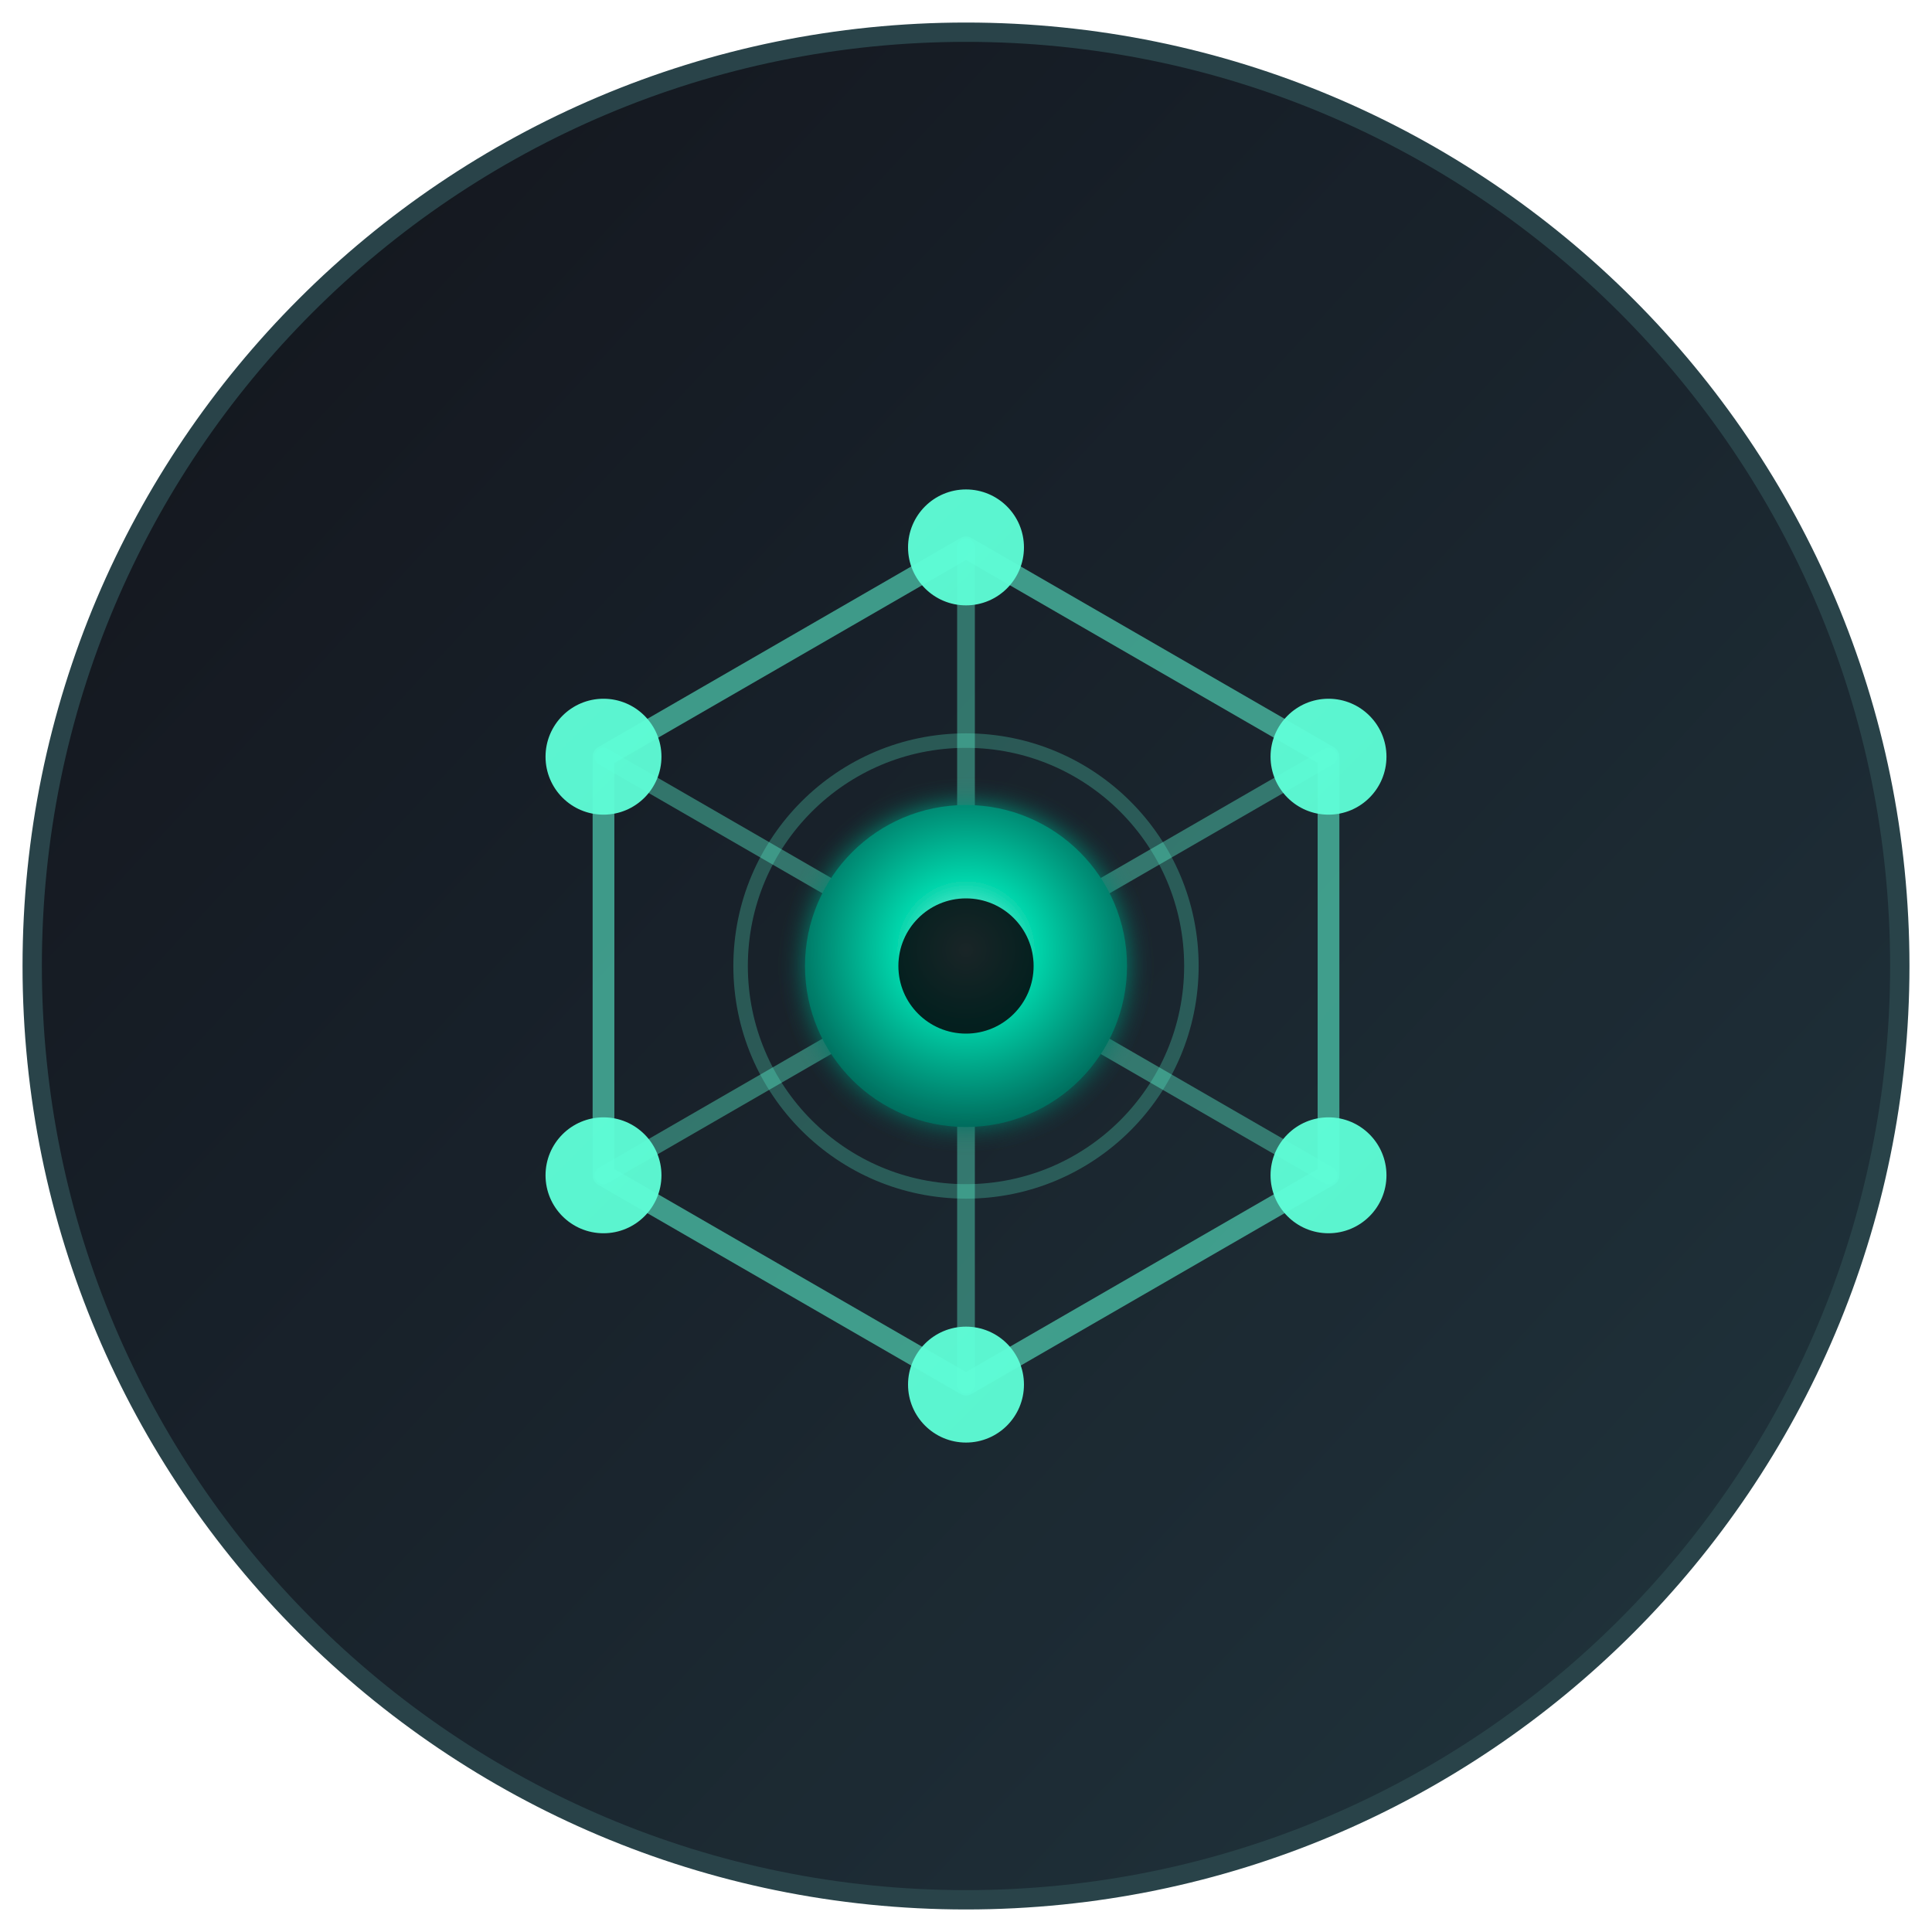
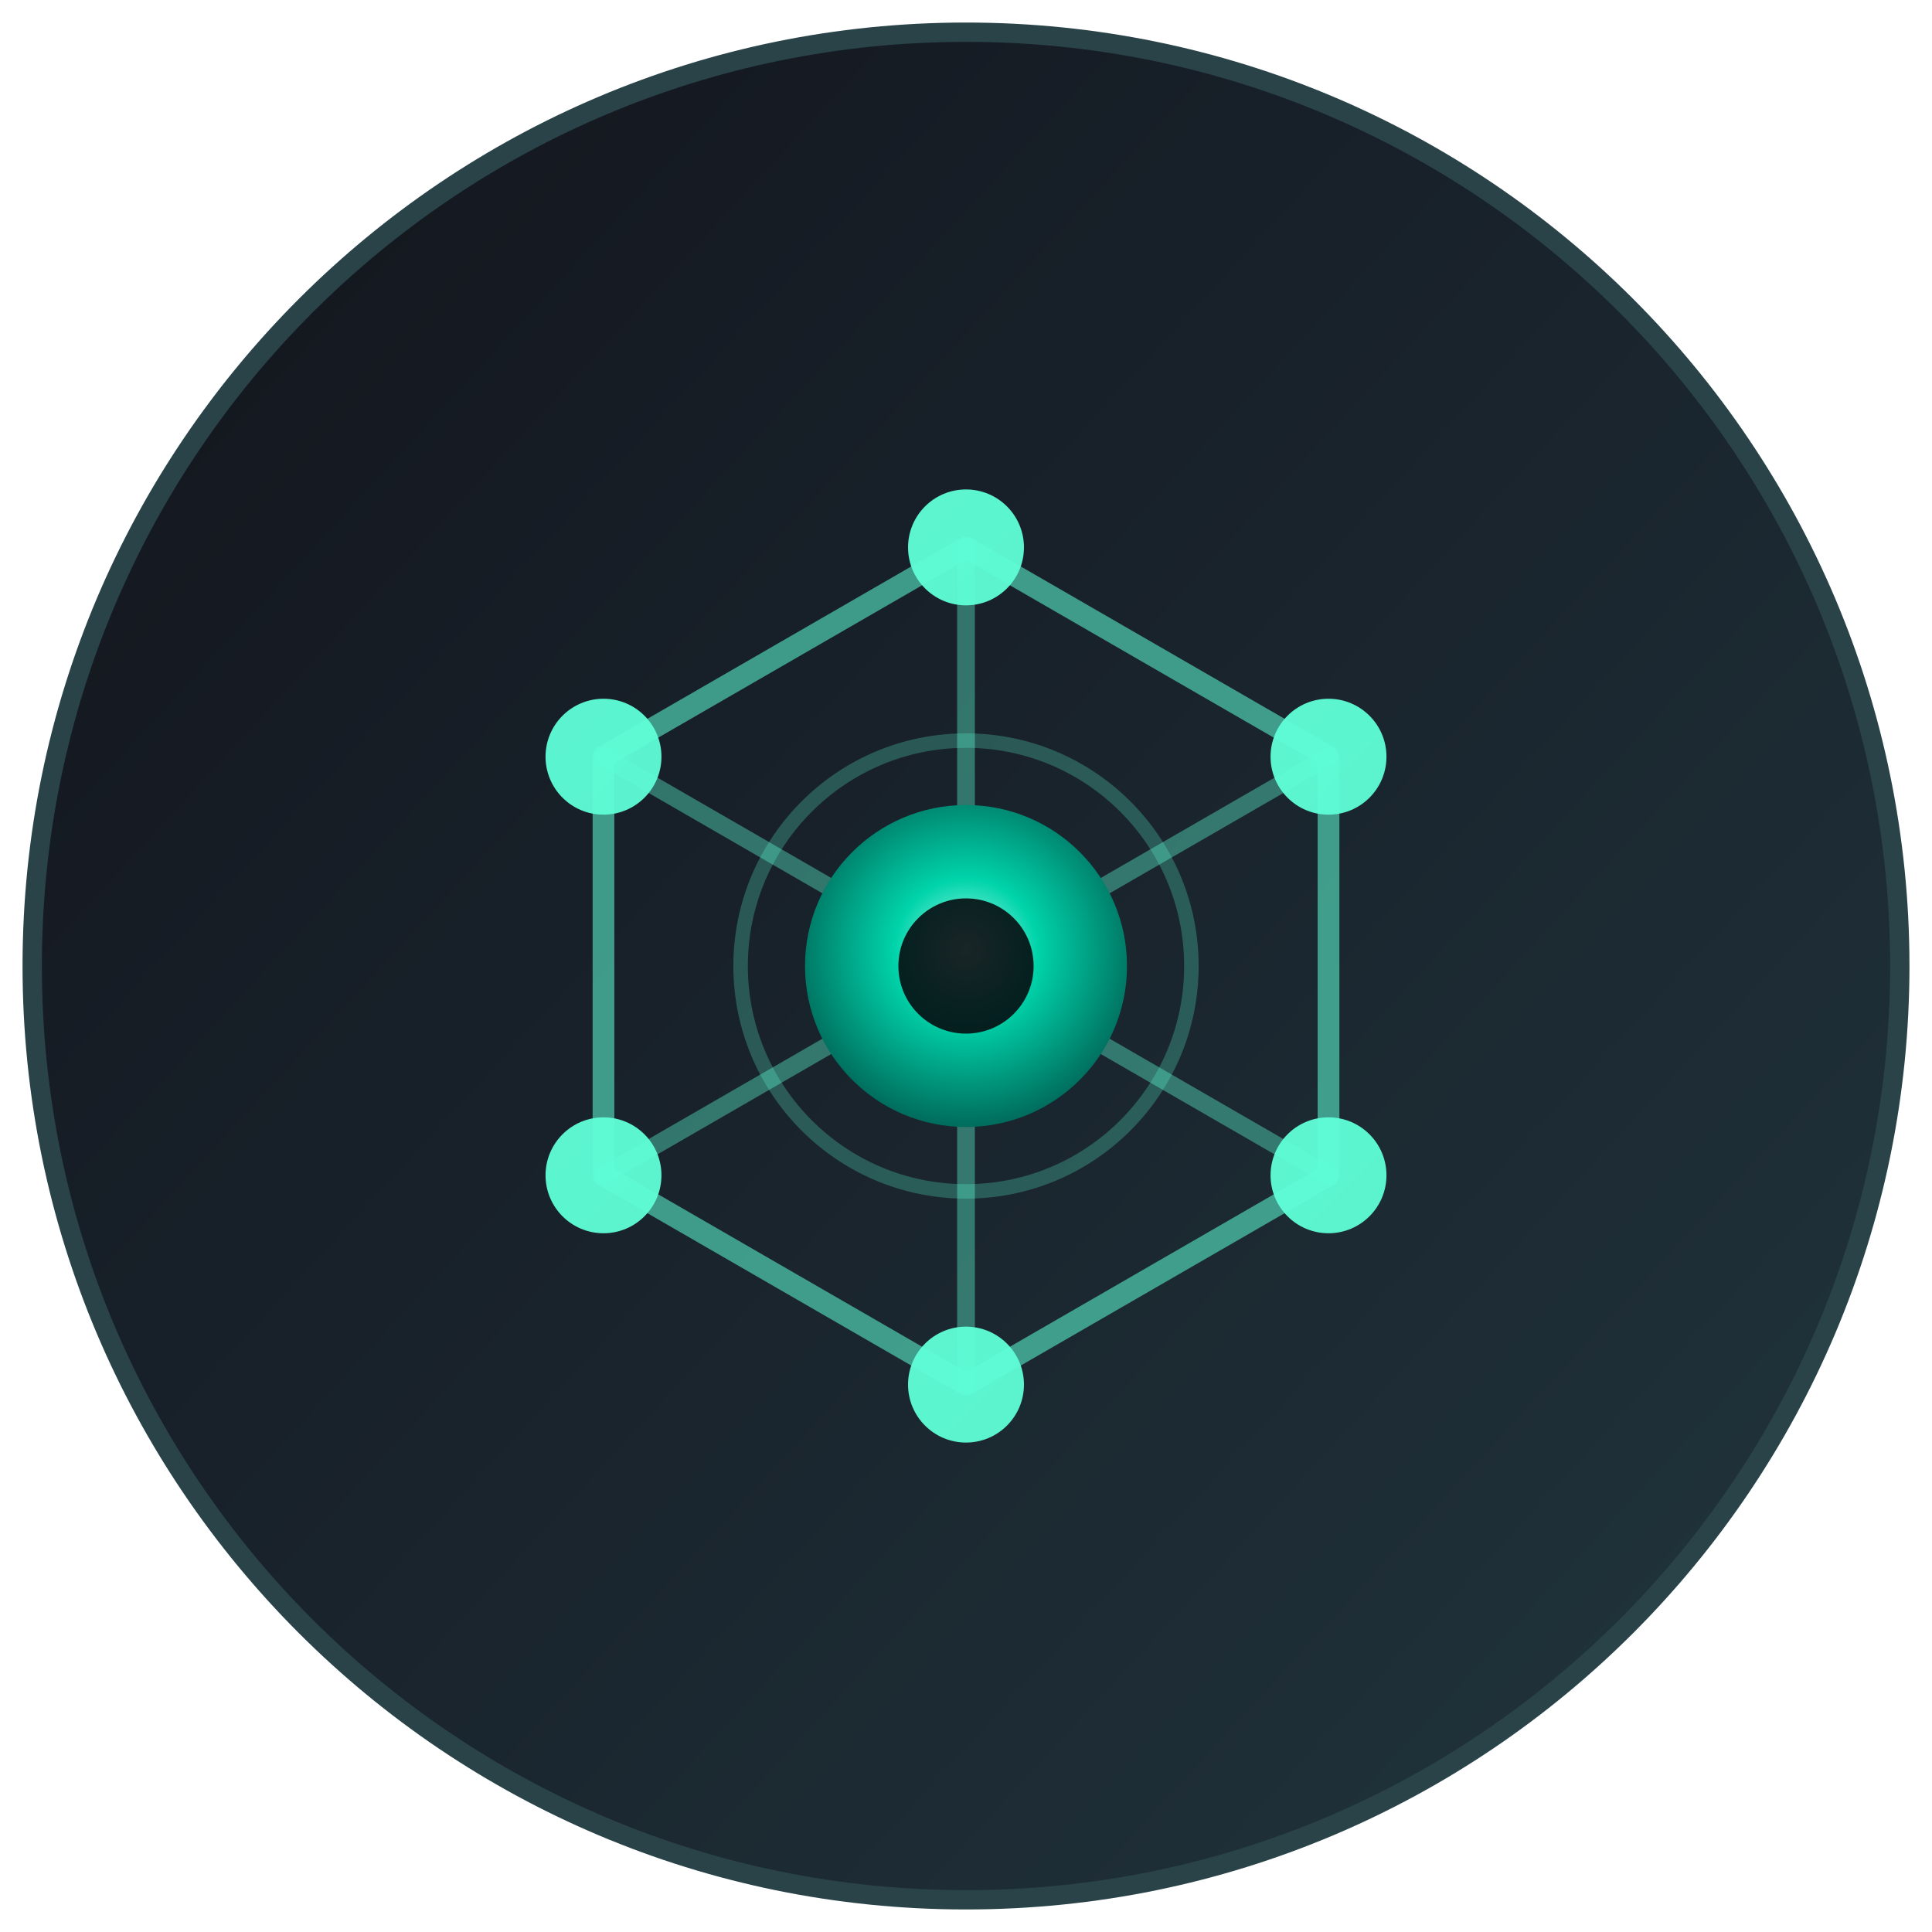
<svg xmlns="http://www.w3.org/2000/svg" viewBox="0 0 120 120" role="img" aria-labelledby="logoTitle">
  <defs>
    <linearGradient id="logoBg" x1="8" y1="12" x2="112" y2="108" gradientUnits="userSpaceOnUse">
      <stop offset="0%" stop-color="#070b12" />
      <stop offset="55%" stop-color="#0f1a24" />
      <stop offset="100%" stop-color="#152a32" />
    </linearGradient>
    <linearGradient id="logoAccent" x1="0" y1="0" x2="120" y2="120">
      <stop offset="0%" stop-color="#5fffd8" />
      <stop offset="45%" stop-color="#00d4aa" />
      <stop offset="100%" stop-color="#008f7a" />
    </linearGradient>
    <radialGradient id="logoCore" cx="50%" cy="45%" r="55%">
      <stop offset="0%" stop-color="#b8fff0" />
      <stop offset="40%" stop-color="#00d4aa" />
      <stop offset="100%" stop-color="#006b5c" />
    </radialGradient>
-     <filter id="logoSoft" x="-20%" y="-20%" width="140%" height="140%">
-       <feGaussianBlur in="SourceGraphic" stdDeviation="0.8" result="b" />
-       <feMerge>
-         <feMergeNode in="b" />
-         <feMergeNode in="SourceGraphic" />
-       </feMerge>
-     </filter>
  </defs>
  <circle cx="60" cy="60" r="58" fill="url(#logoBg)" stroke="#1e3a40" stroke-width="1.2" opacity="0.95" />
  <path d="M60 34 L82.516 47 L82.516 73 L60 86 L37.484 73 L37.484 47 Z" fill="none" stroke="url(#logoAccent)" stroke-width="1.35" stroke-opacity="0.55" stroke-linejoin="round" />
  <path d="M60 60 L60 34 M60 60 L82.516 47 M60 60 L82.516 73 M60 60 L60 86 M60 60 L37.484 73 M60 60 L37.484 47" stroke="url(#logoAccent)" stroke-width="1.1" stroke-opacity="0.38" stroke-linecap="round" />
  <circle cx="60" cy="34" r="3.6" fill="url(#logoAccent)" opacity="0.95" />
  <circle cx="82.516" cy="47" r="3.6" fill="url(#logoAccent)" opacity="0.95" />
  <circle cx="82.516" cy="73" r="3.6" fill="url(#logoAccent)" opacity="0.95" />
  <circle cx="60" cy="86" r="3.6" fill="url(#logoAccent)" opacity="0.95" />
  <circle cx="37.484" cy="73" r="3.6" fill="url(#logoAccent)" opacity="0.95" />
  <circle cx="37.484" cy="47" r="3.6" fill="url(#logoAccent)" opacity="0.95" />
  <circle cx="60" cy="60" r="14" fill="none" stroke="url(#logoAccent)" stroke-width="0.9" stroke-opacity="0.25" />
-   <circle cx="60" cy="60" r="10" fill="url(#logoCore)" filter="url(#logoSoft)" />
+   <circle cx="60" cy="60" r="10" fill="url(#logoCore)" />
  <circle cx="60" cy="60" r="4.2" fill="#05080c" opacity="0.88" />
  <path d="M60 22 L60 26" stroke="url(#logoAccent)" stroke-width="1.6" stroke-linecap="round" opacity="0.9" />
</svg>
